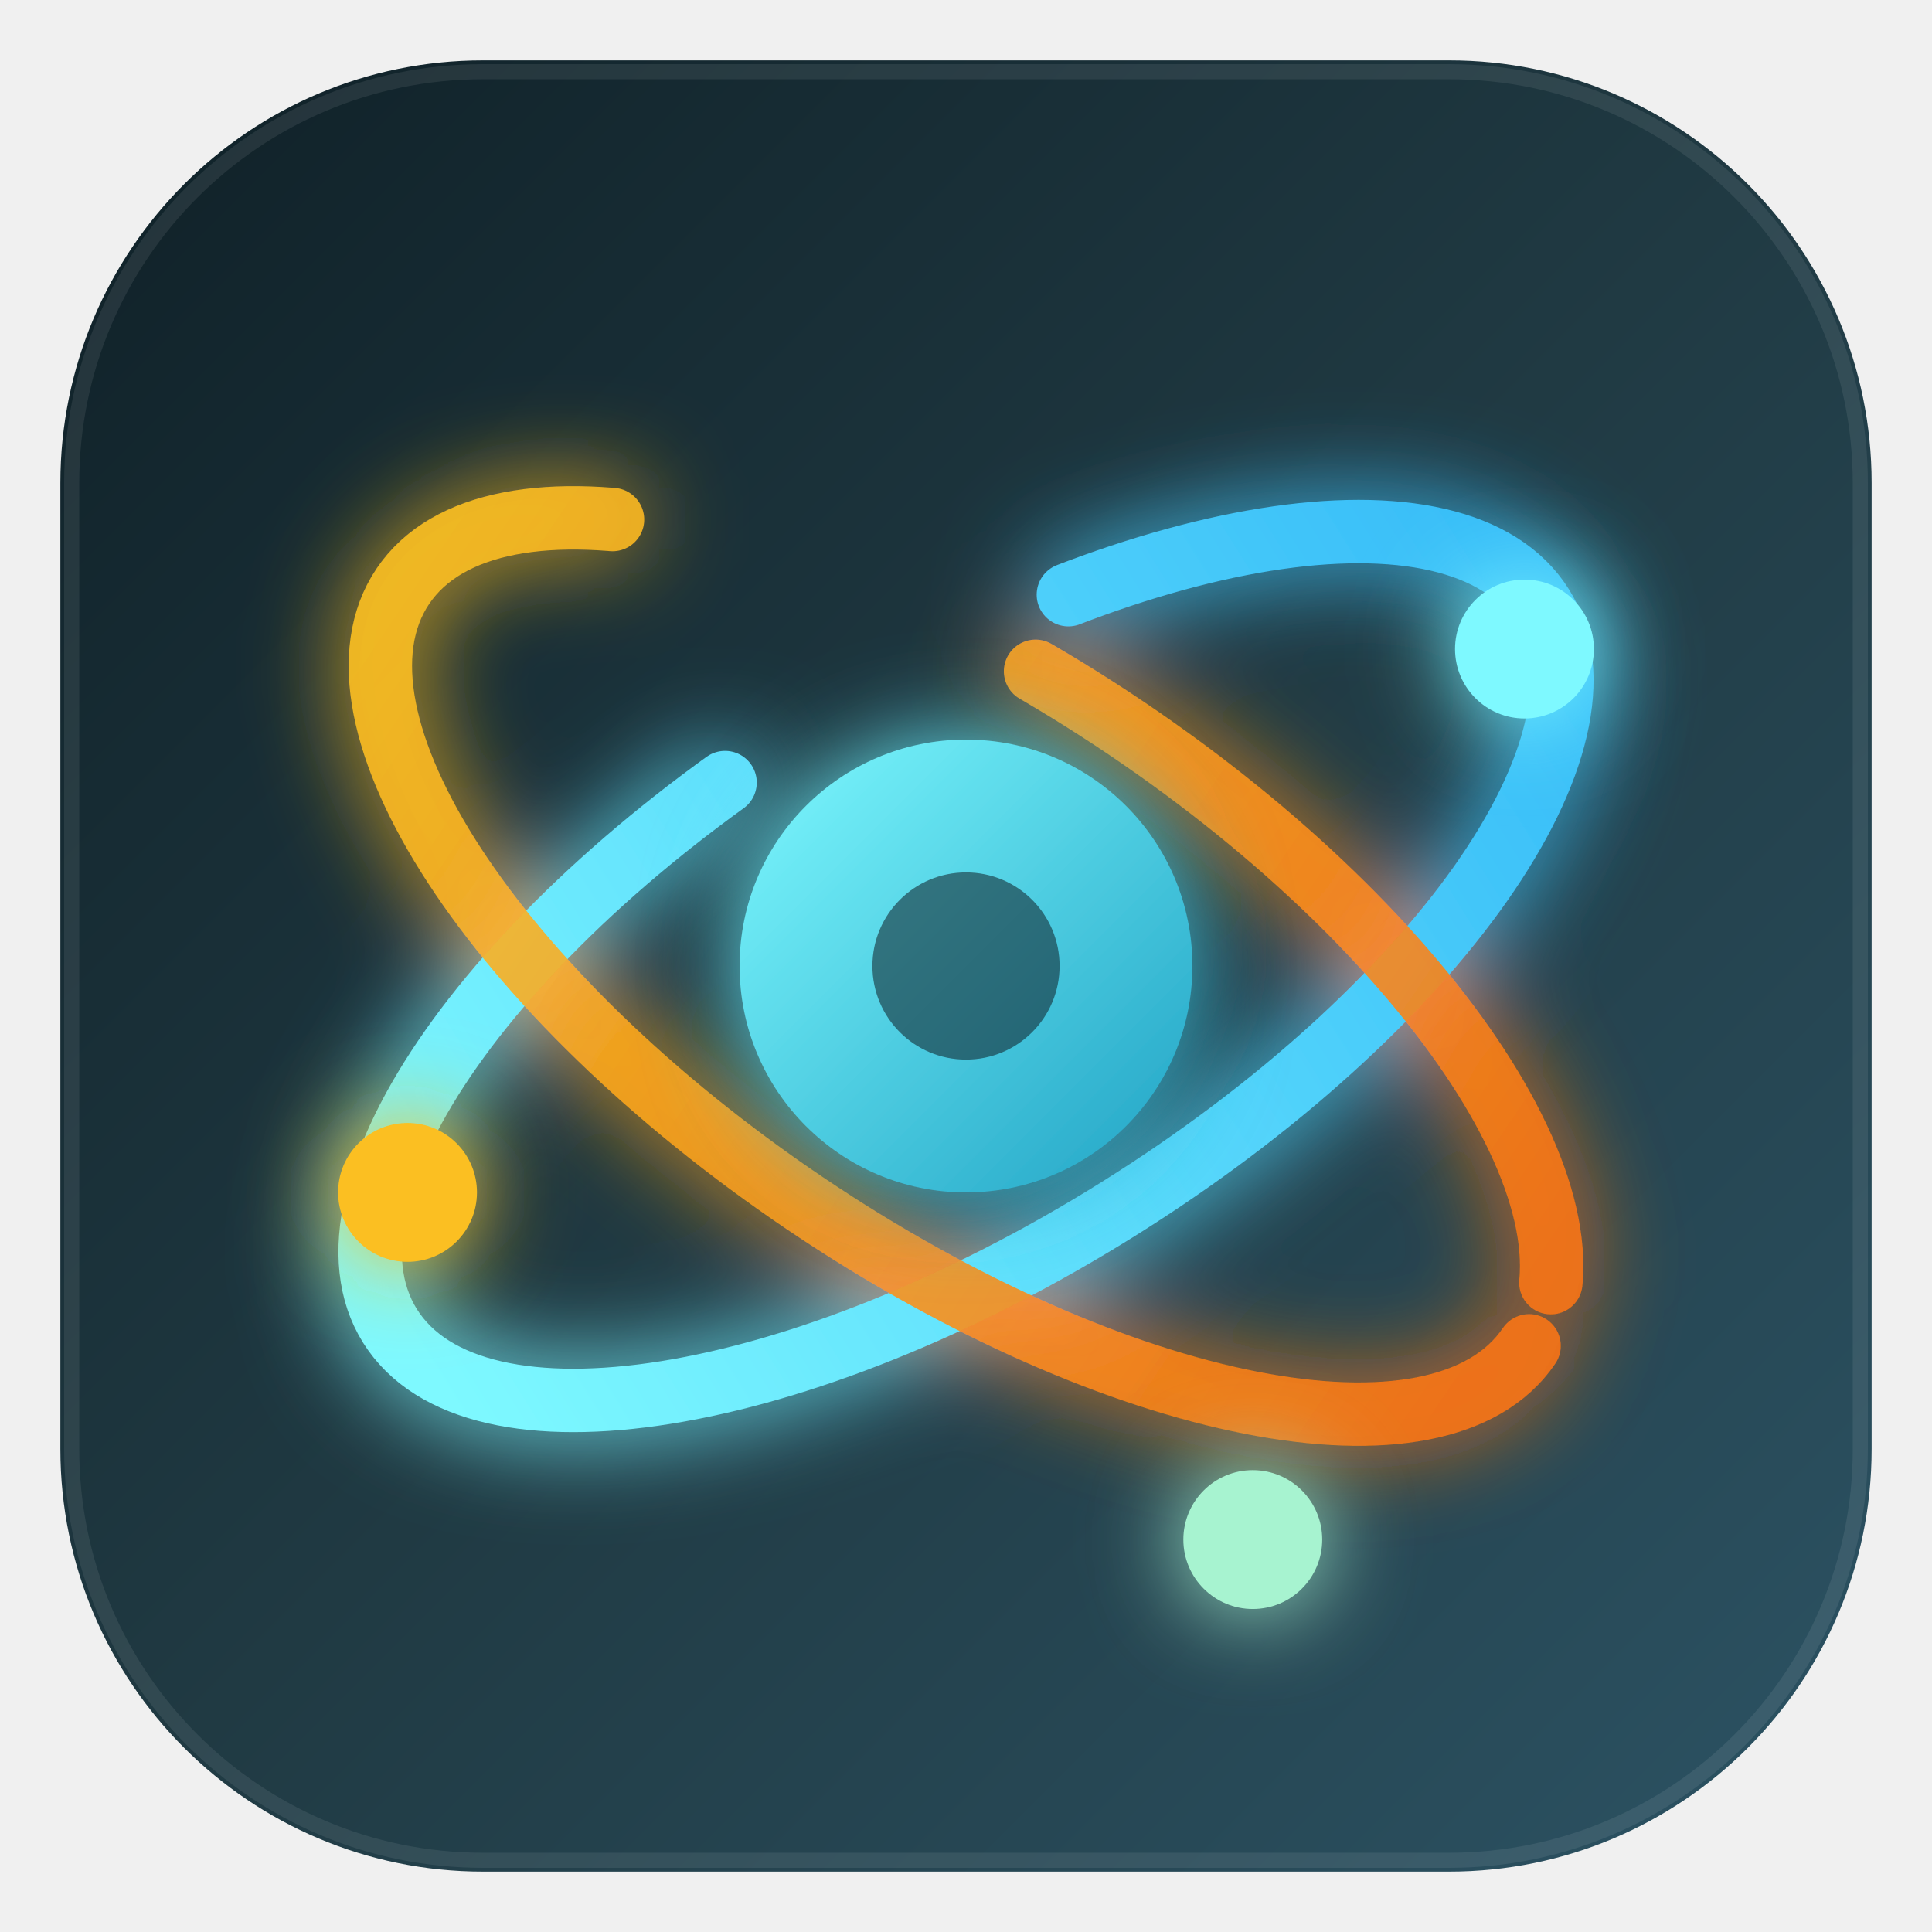
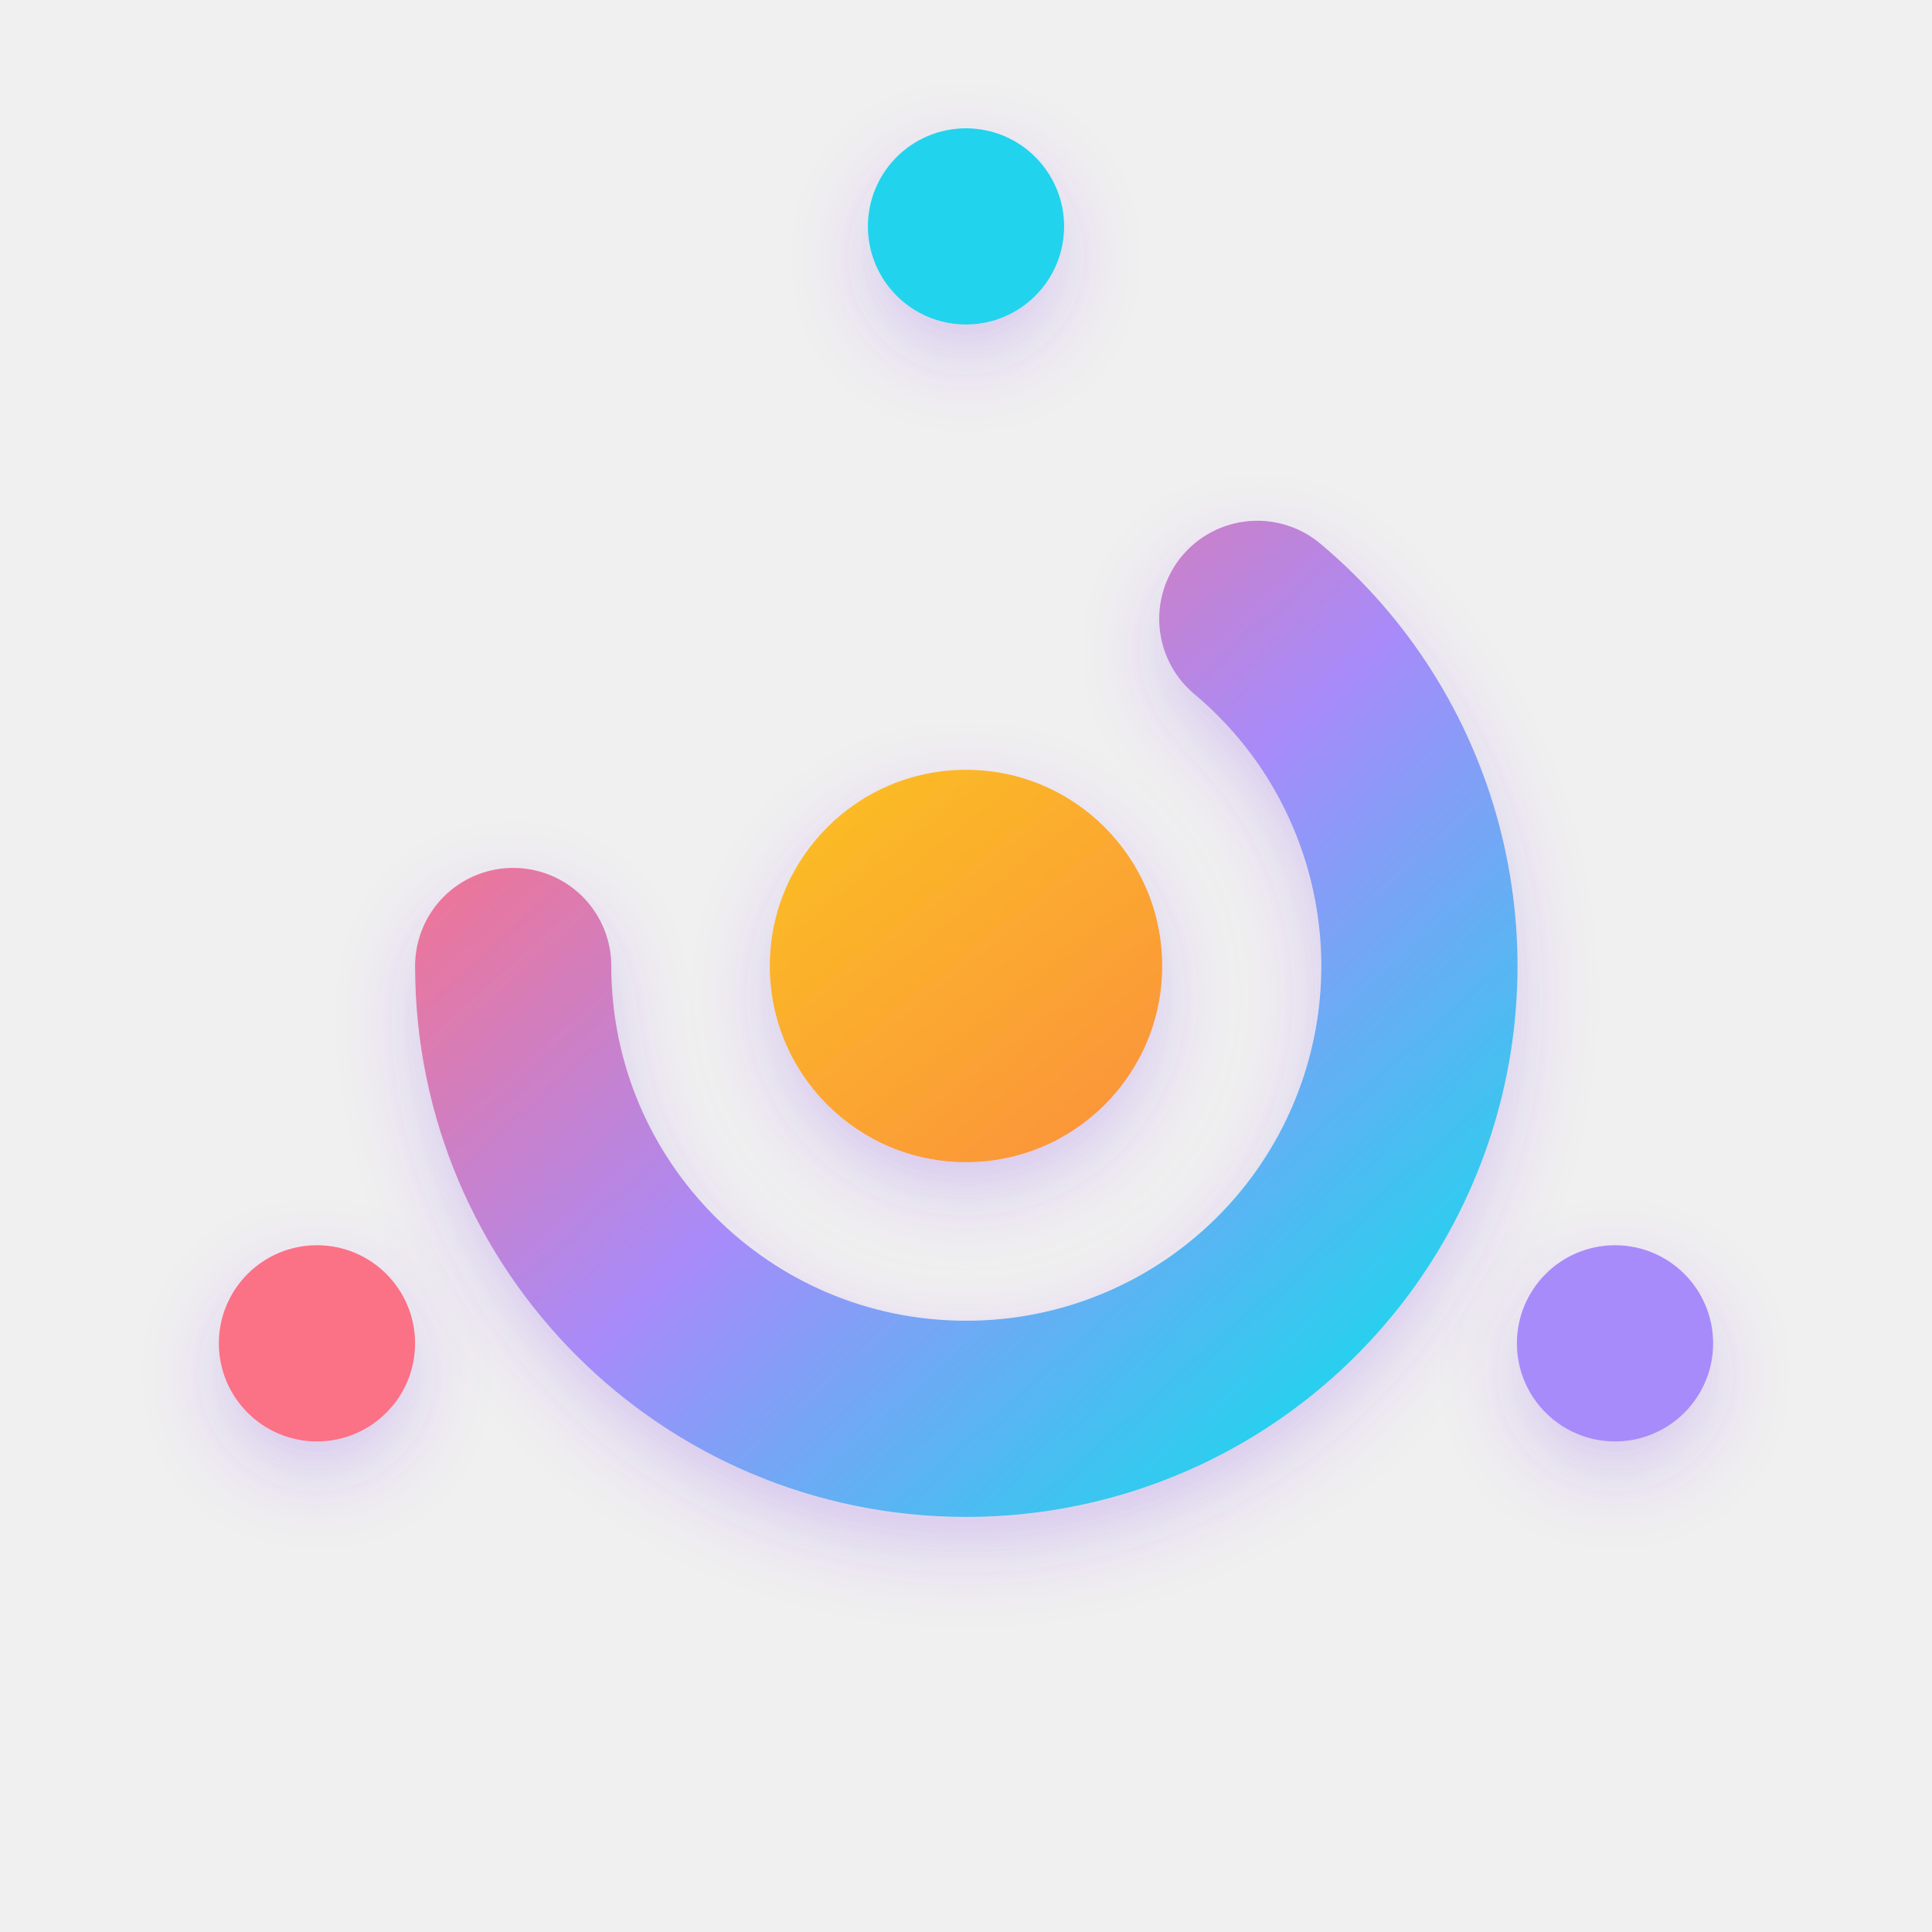
<svg xmlns="http://www.w3.org/2000/svg" viewBox="0 0 128 128" role="img" aria-label="ElecMini logo">
  <defs>
-     <linearGradient id="bg" x1="0" y1="0" x2="1" y2="1">
-       <stop offset="0" stop-color="#0f2027" />
-       <stop offset="0.5" stop-color="#203a43" />
-       <stop offset="1" stop-color="#2c5364" />
+     <linearGradient id="ring" x1="0.05" y1="0.05" x2="0.95" y2="0.95">
+       <stop offset="0" stop-color="#fb7185" />
+       <stop offset="0.5" stop-color="#a78bfa" />
+       <stop offset="1" stop-color="#22d3ee" />
    </linearGradient>
-     <linearGradient id="core" x1="0" y1="0" x2="1" y2="1">
-       <stop offset="0" stop-color="#7ef9ff" />
-       <stop offset="1" stop-color="#1fa2c4" />
+     <linearGradient id="core" x1="0.1" y1="0" x2="0.9" y2="1">
+       <stop offset="0" stop-color="#fbbf24" />
+       <stop offset="1" stop-color="#fb923c" />
    </linearGradient>
-     <linearGradient id="orbitA" x1="0" y1="0" x2="1" y2="0">
-       <stop offset="0" stop-color="#7ef9ff" />
-       <stop offset="1" stop-color="#38bdf8" />
-     </linearGradient>
-     <linearGradient id="orbitB" x1="0" y1="0" x2="1" y2="0">
-       <stop offset="0" stop-color="#fbbf24" />
-       <stop offset="1" stop-color="#f97316" />
-     </linearGradient>
-     <filter id="glow" x="-60%" y="-60%" width="220%" height="220%">
-       <feGaussianBlur stdDeviation="3.2" result="b" />
-       <feMerge>
-         <feMergeNode in="b" />
-         <feMergeNode in="SourceGraphic" />
-       </feMerge>
+     <filter id="soft" x="-40%" y="-40%" width="180%" height="180%">
+       <feDropShadow dx="0" dy="2" stdDeviation="2.6" flood-color="#7c3aed" flood-opacity="0.22" />
    </filter>
  </defs>
-   <rect x="4" y="4" width="120" height="120" rx="28" fill="url(#bg)" />
-   <rect x="4.75" y="4.75" width="118.5" height="118.5" rx="27.25" fill="none" stroke="#ffffff" stroke-opacity="0.08" />
-   <g fill="none" stroke-width="4.2" stroke-linecap="round" filter="url(#glow)">
-     <ellipse cx="64" cy="64" rx="45" ry="19" stroke="url(#orbitA)" transform="rotate(-32 64 64)" stroke-dasharray="150 26 42 16" />
-     <ellipse cx="64" cy="64" rx="45" ry="19" stroke="url(#orbitB)" transform="rotate(34 64 64)" stroke-dasharray="120 30 55 18" stroke-opacity="0.9" />
-   </g>
-   <circle cx="64" cy="64" r="15" fill="url(#core)" filter="url(#glow)" />
-   <circle cx="64" cy="64" r="6.2" fill="#0f2027" fill-opacity="0.55" />
-   <g filter="url(#glow)">
-     <circle cx="101" cy="43" r="4.6" fill="#7ef9ff" />
-     <circle cx="27" cy="79" r="4.6" fill="#fbbf24" />
-     <circle cx="83" cy="102" r="4.6" fill="#a7f3d0" />
+   <path d="M 83.3 41 A 30 30 0 0 1 64 94 A 30 30 0 0 1 34 64" fill="none" stroke="url(#ring)" stroke-width="13" stroke-linecap="round" filter="url(#soft)" />
+   <circle cx="64" cy="64" r="13" fill="url(#core)" filter="url(#soft)" />
+   <g filter="url(#soft)">
+     <circle cx="64" cy="15" r="6.5" fill="#22d3ee" />
+     <circle cx="107" cy="89" r="6.5" fill="#a78bfa" />
+     <circle cx="21" cy="89" r="6.5" fill="#fb7185" />
  </g>
</svg>
